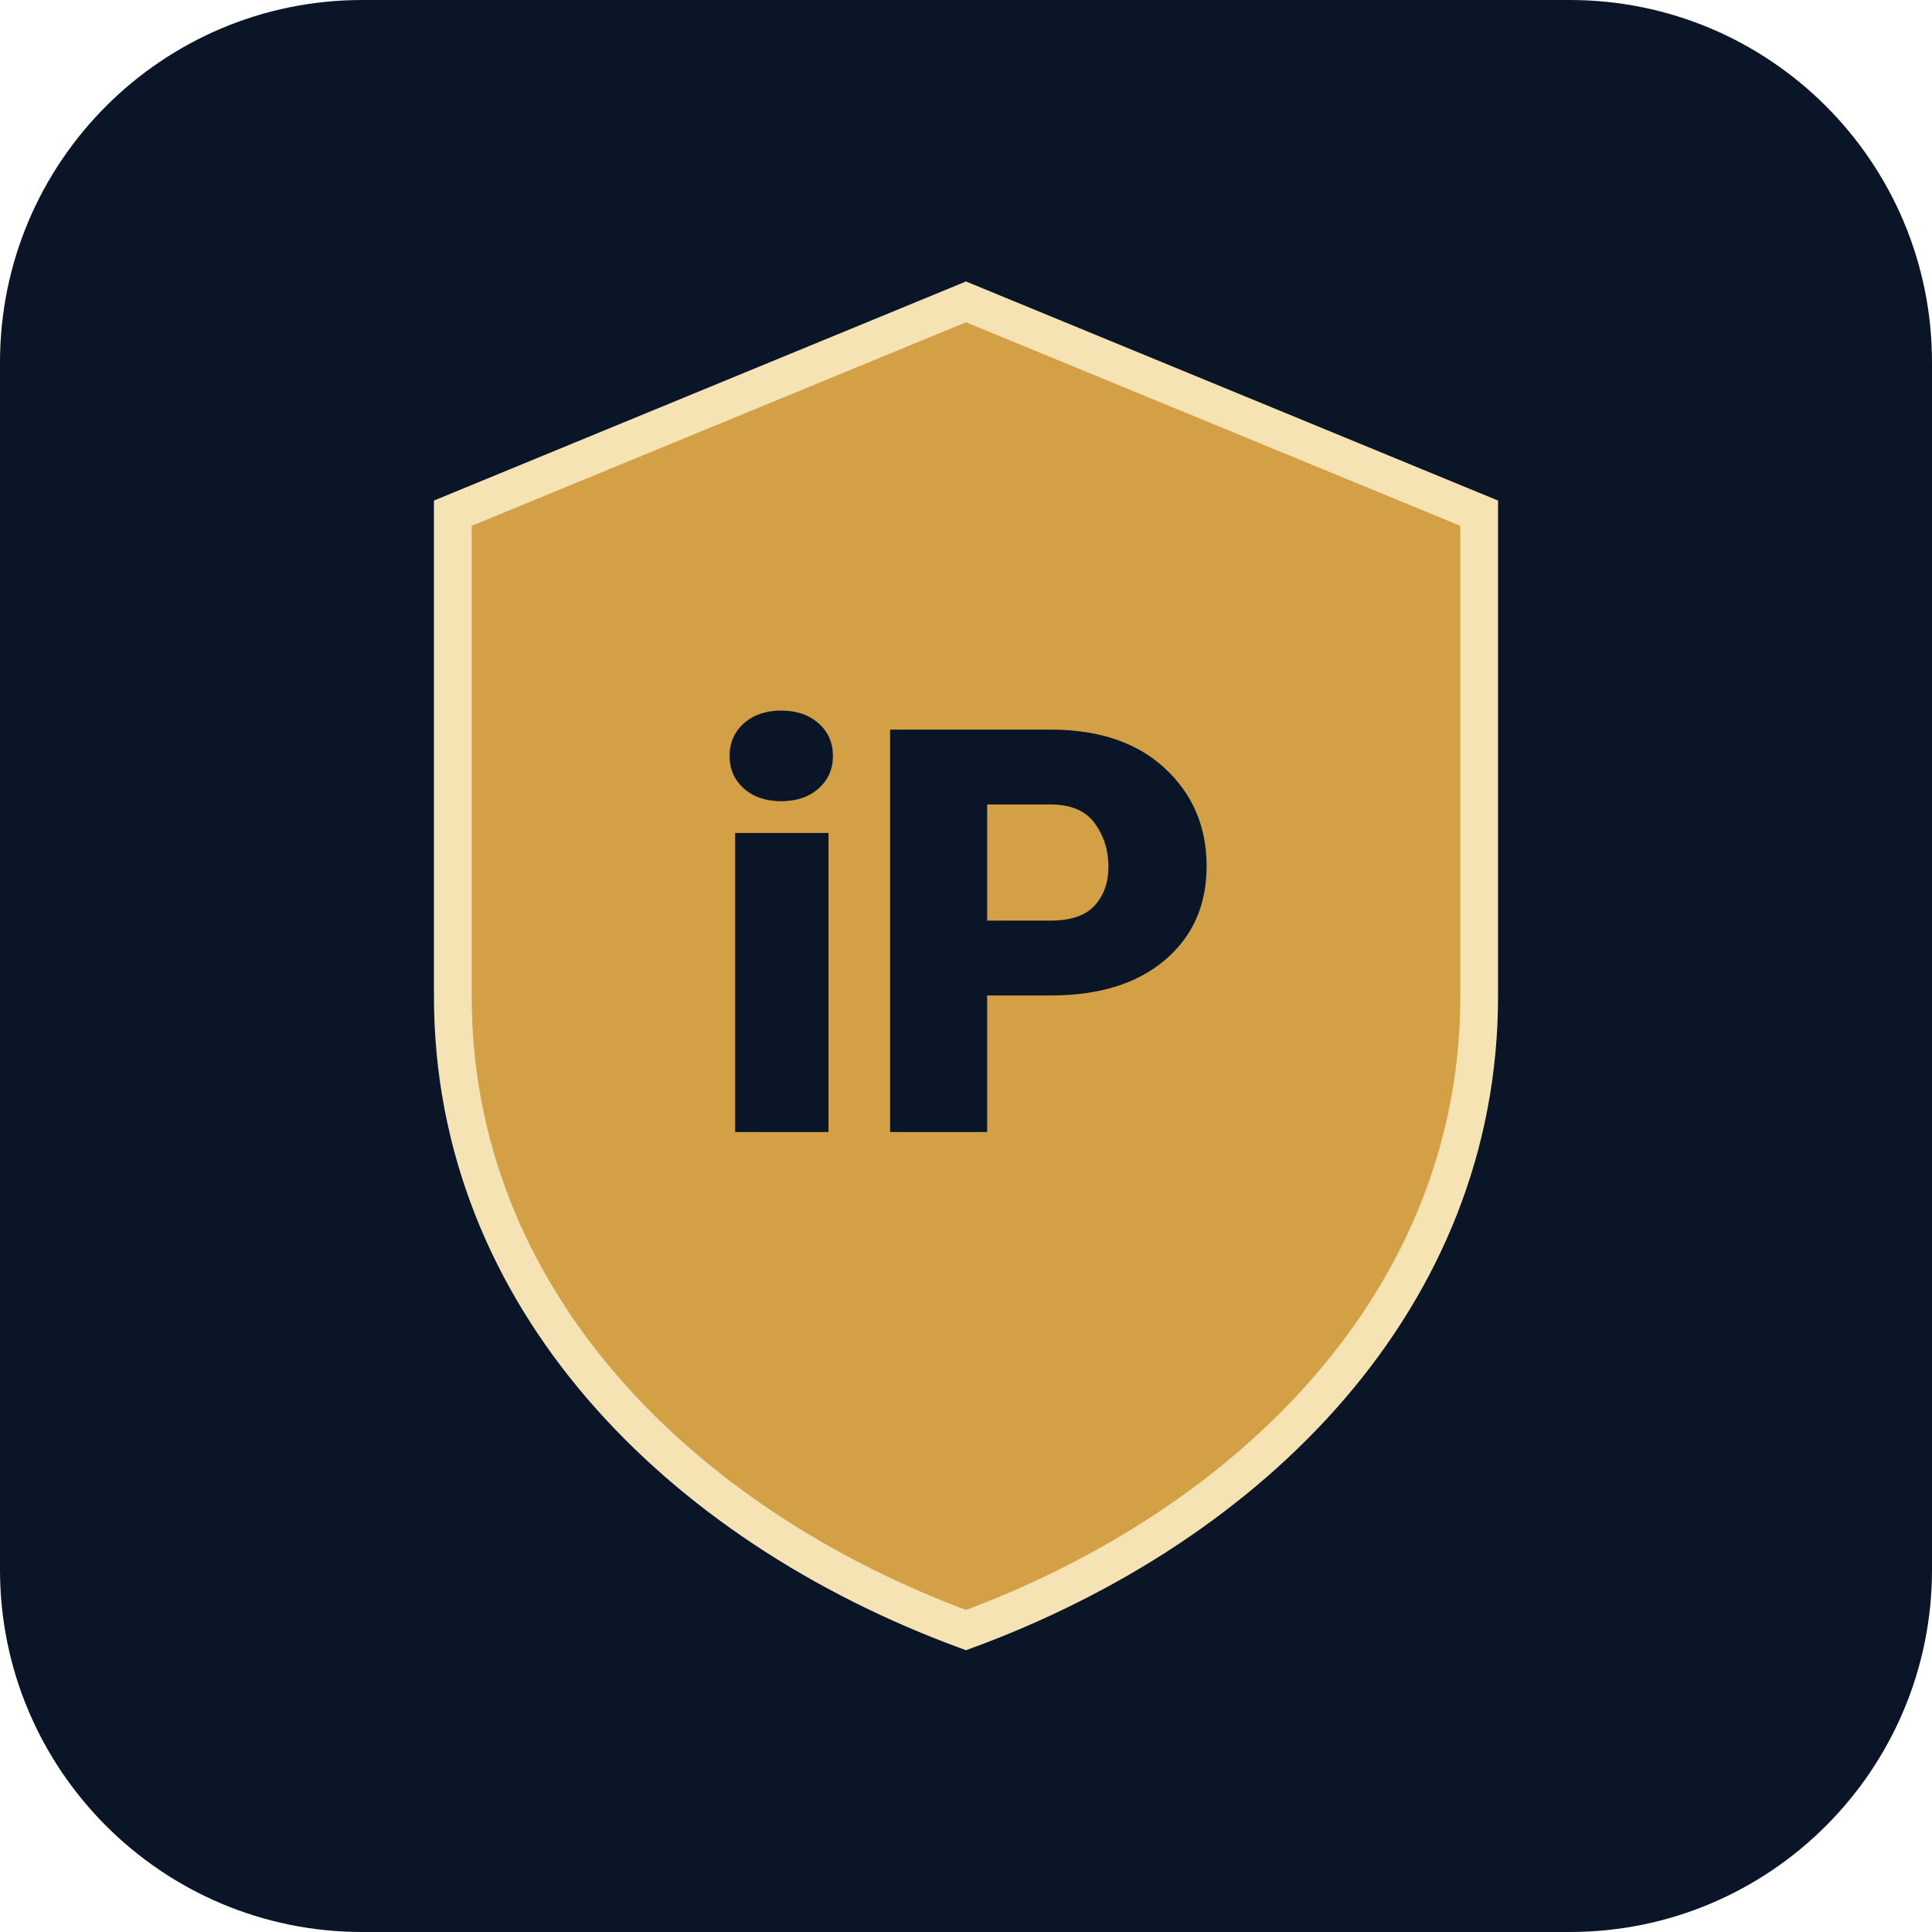
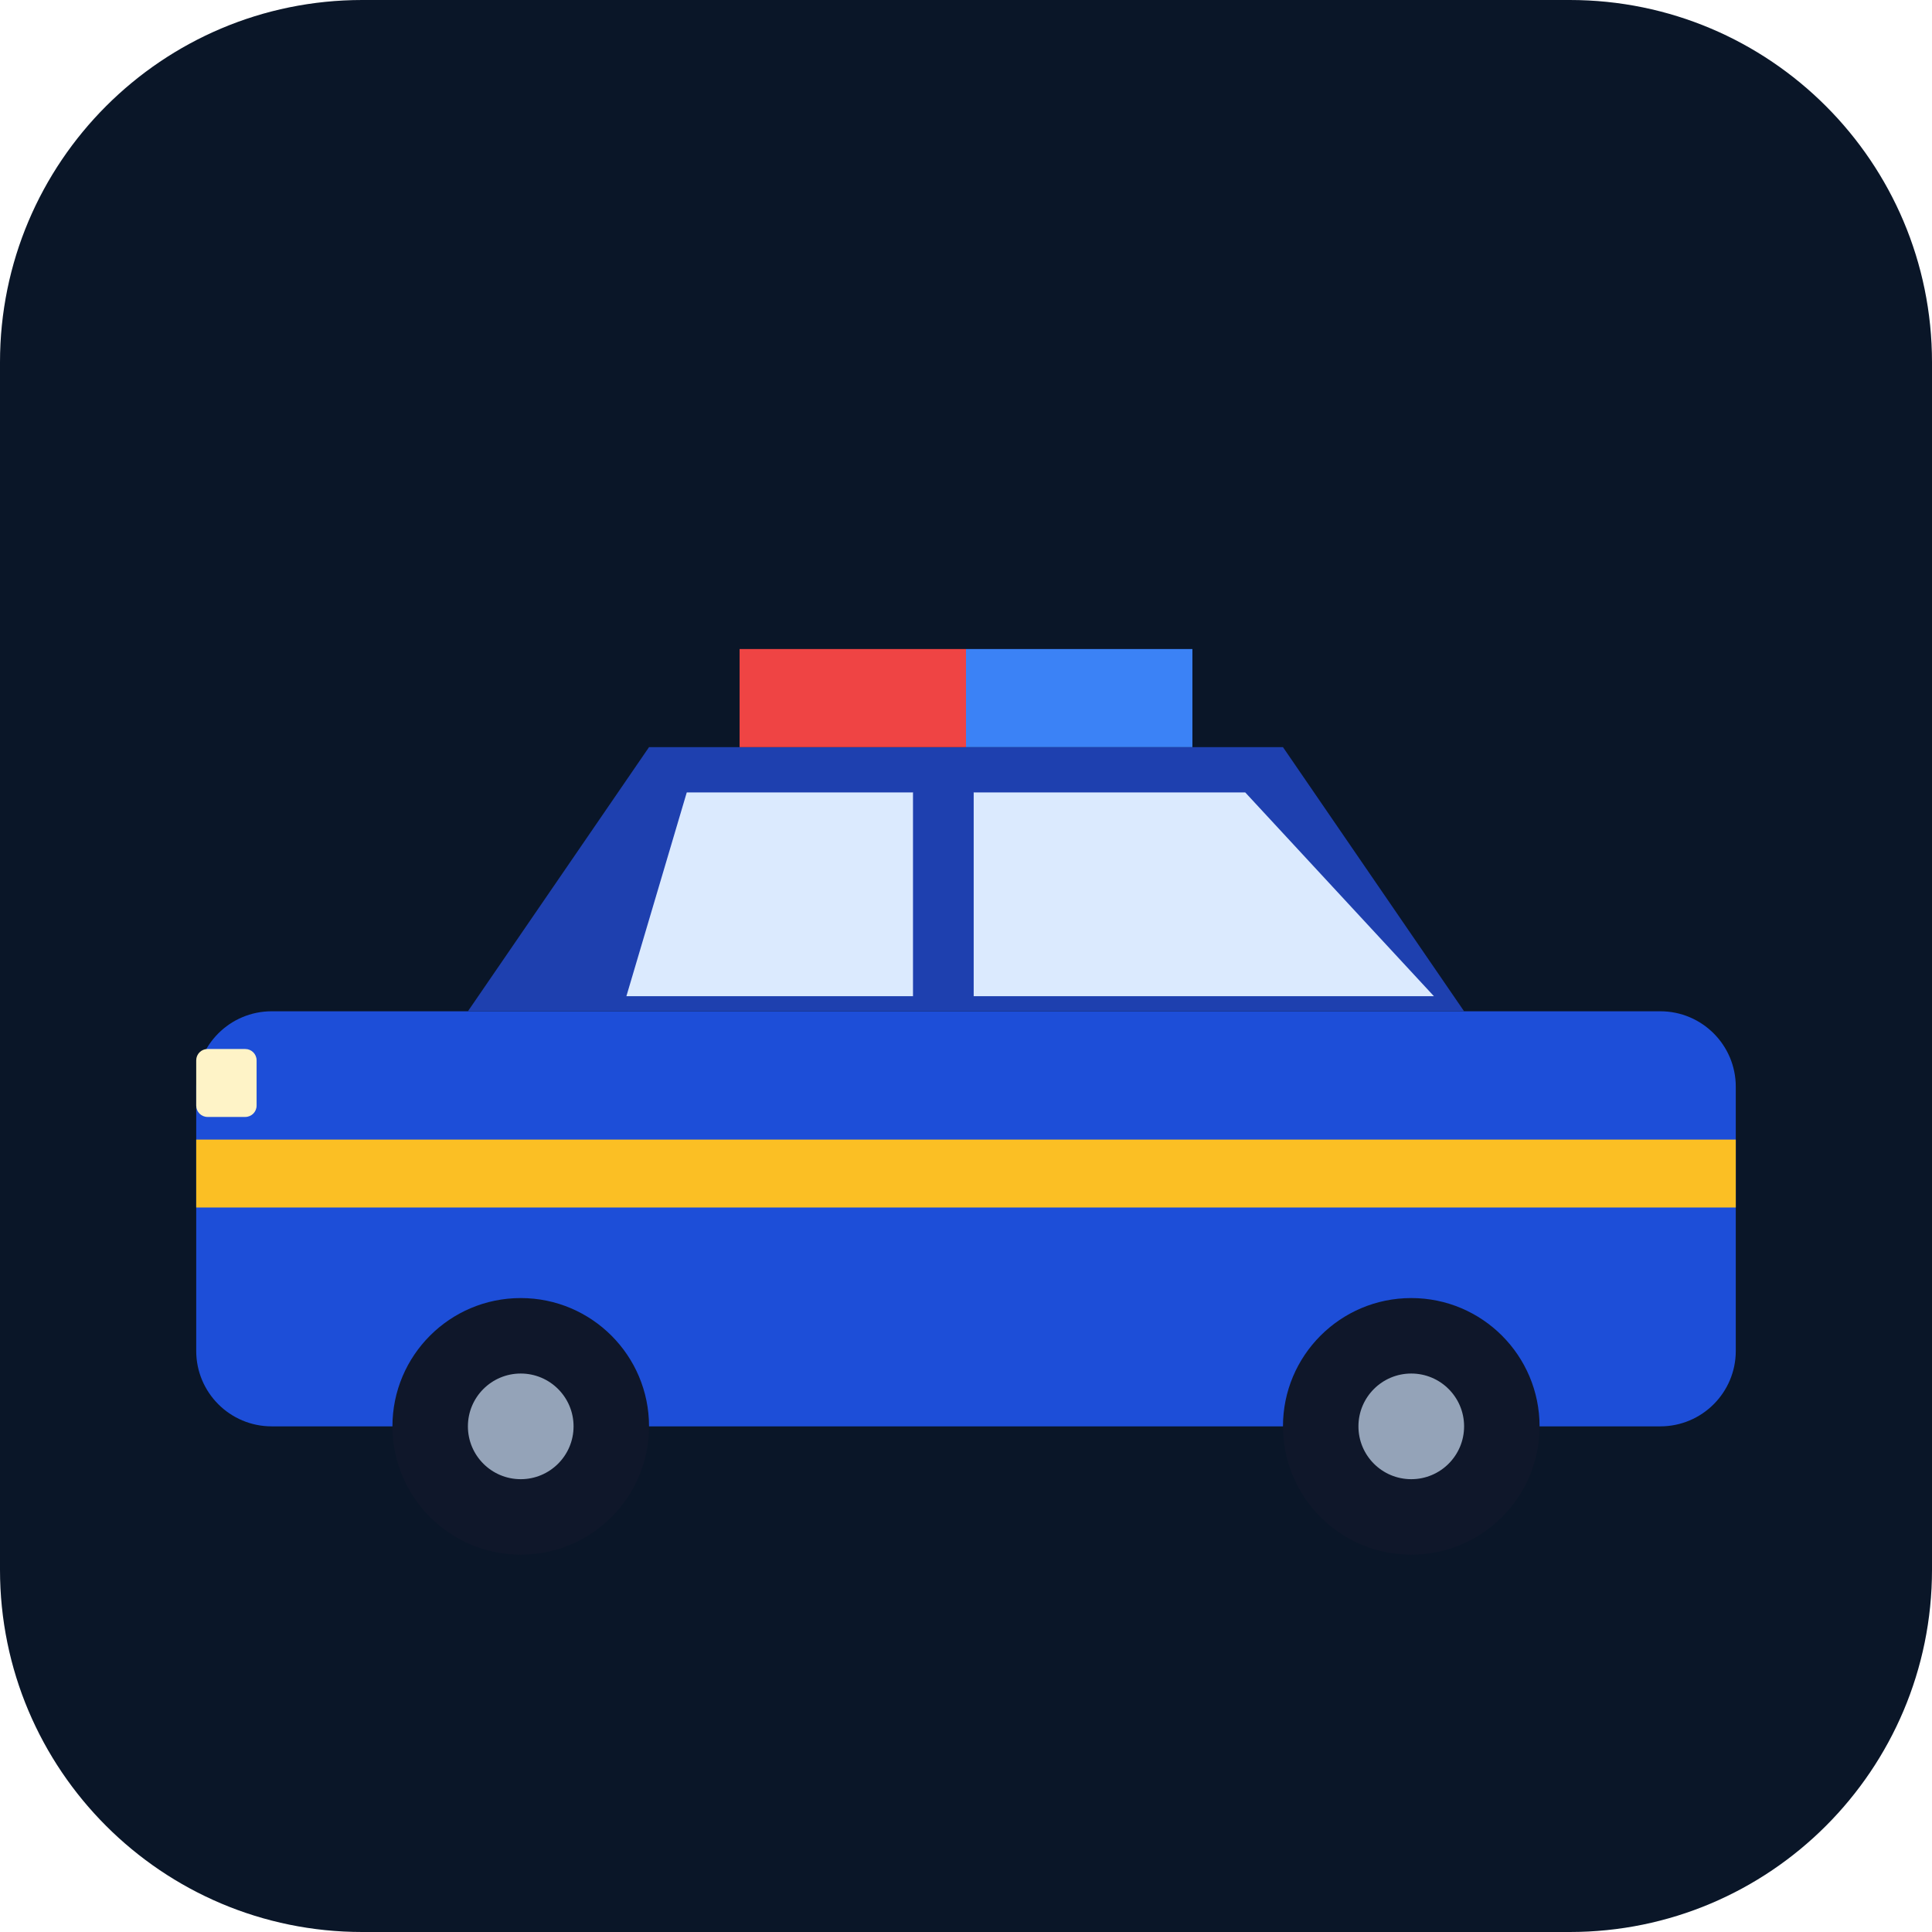
<svg xmlns="http://www.w3.org/2000/svg" viewBox="0 0 512 512">
  <rect width="512" height="512" rx="96" fill="#0a1628" />
-   <path d="M256 80 L392 136 V264 C392 344 332 404 256 432 C180 404 120 344 120 264 V136 Z" fill="#d4a045" stroke="#f6e3b4" stroke-width="10" />
-   <text x="256" y="300" text-anchor="middle" font-family="system-ui, -apple-system, Segoe UI, Roboto, sans-serif" font-size="150" font-weight="900" fill="#0a1628">iP</text>
+   <g transform="translate(42,118)">
+     <rect x="10" y="150" width="408" height="110" rx="20" fill="#1d4ed8" />
+     <path d="M82 150 L130 80 L298 80 L346 150 Z" fill="#1e40af" />
+     <path d="M140 92 L200 92 L200 146 L124 146 Z" fill="#dbeafe" />
+     <path d="M216 92 L288 92 L338 146 L216 146 Z" fill="#dbeafe" />
+     <rect x="200" y="92" width="16" height="54" fill="#1e40af" />
+     <rect x="10" y="184" width="408" height="18" fill="#fbbf24" />
+     <rect x="154" y="54" width="120" height="26" rx="4" fill="#0f172a" />
+     <rect x="154" y="54" width="60" height="26" fill="#ef4444" />
+     <rect x="214" y="54" width="60" height="26" fill="#3b82f6" />
+     <rect x="10" y="160" width="16" height="18" rx="3" fill="#fef3c7" />
+     <circle cx="96" cy="260" r="34" fill="#0f172a" />
+     <circle cx="332" cy="260" r="34" fill="#0f172a" />
+     <circle cx="96" cy="260" r="14" fill="#94a3b8" />
+     <circle cx="332" cy="260" r="14" fill="#94a3b8" />
+   </g>
</svg>
